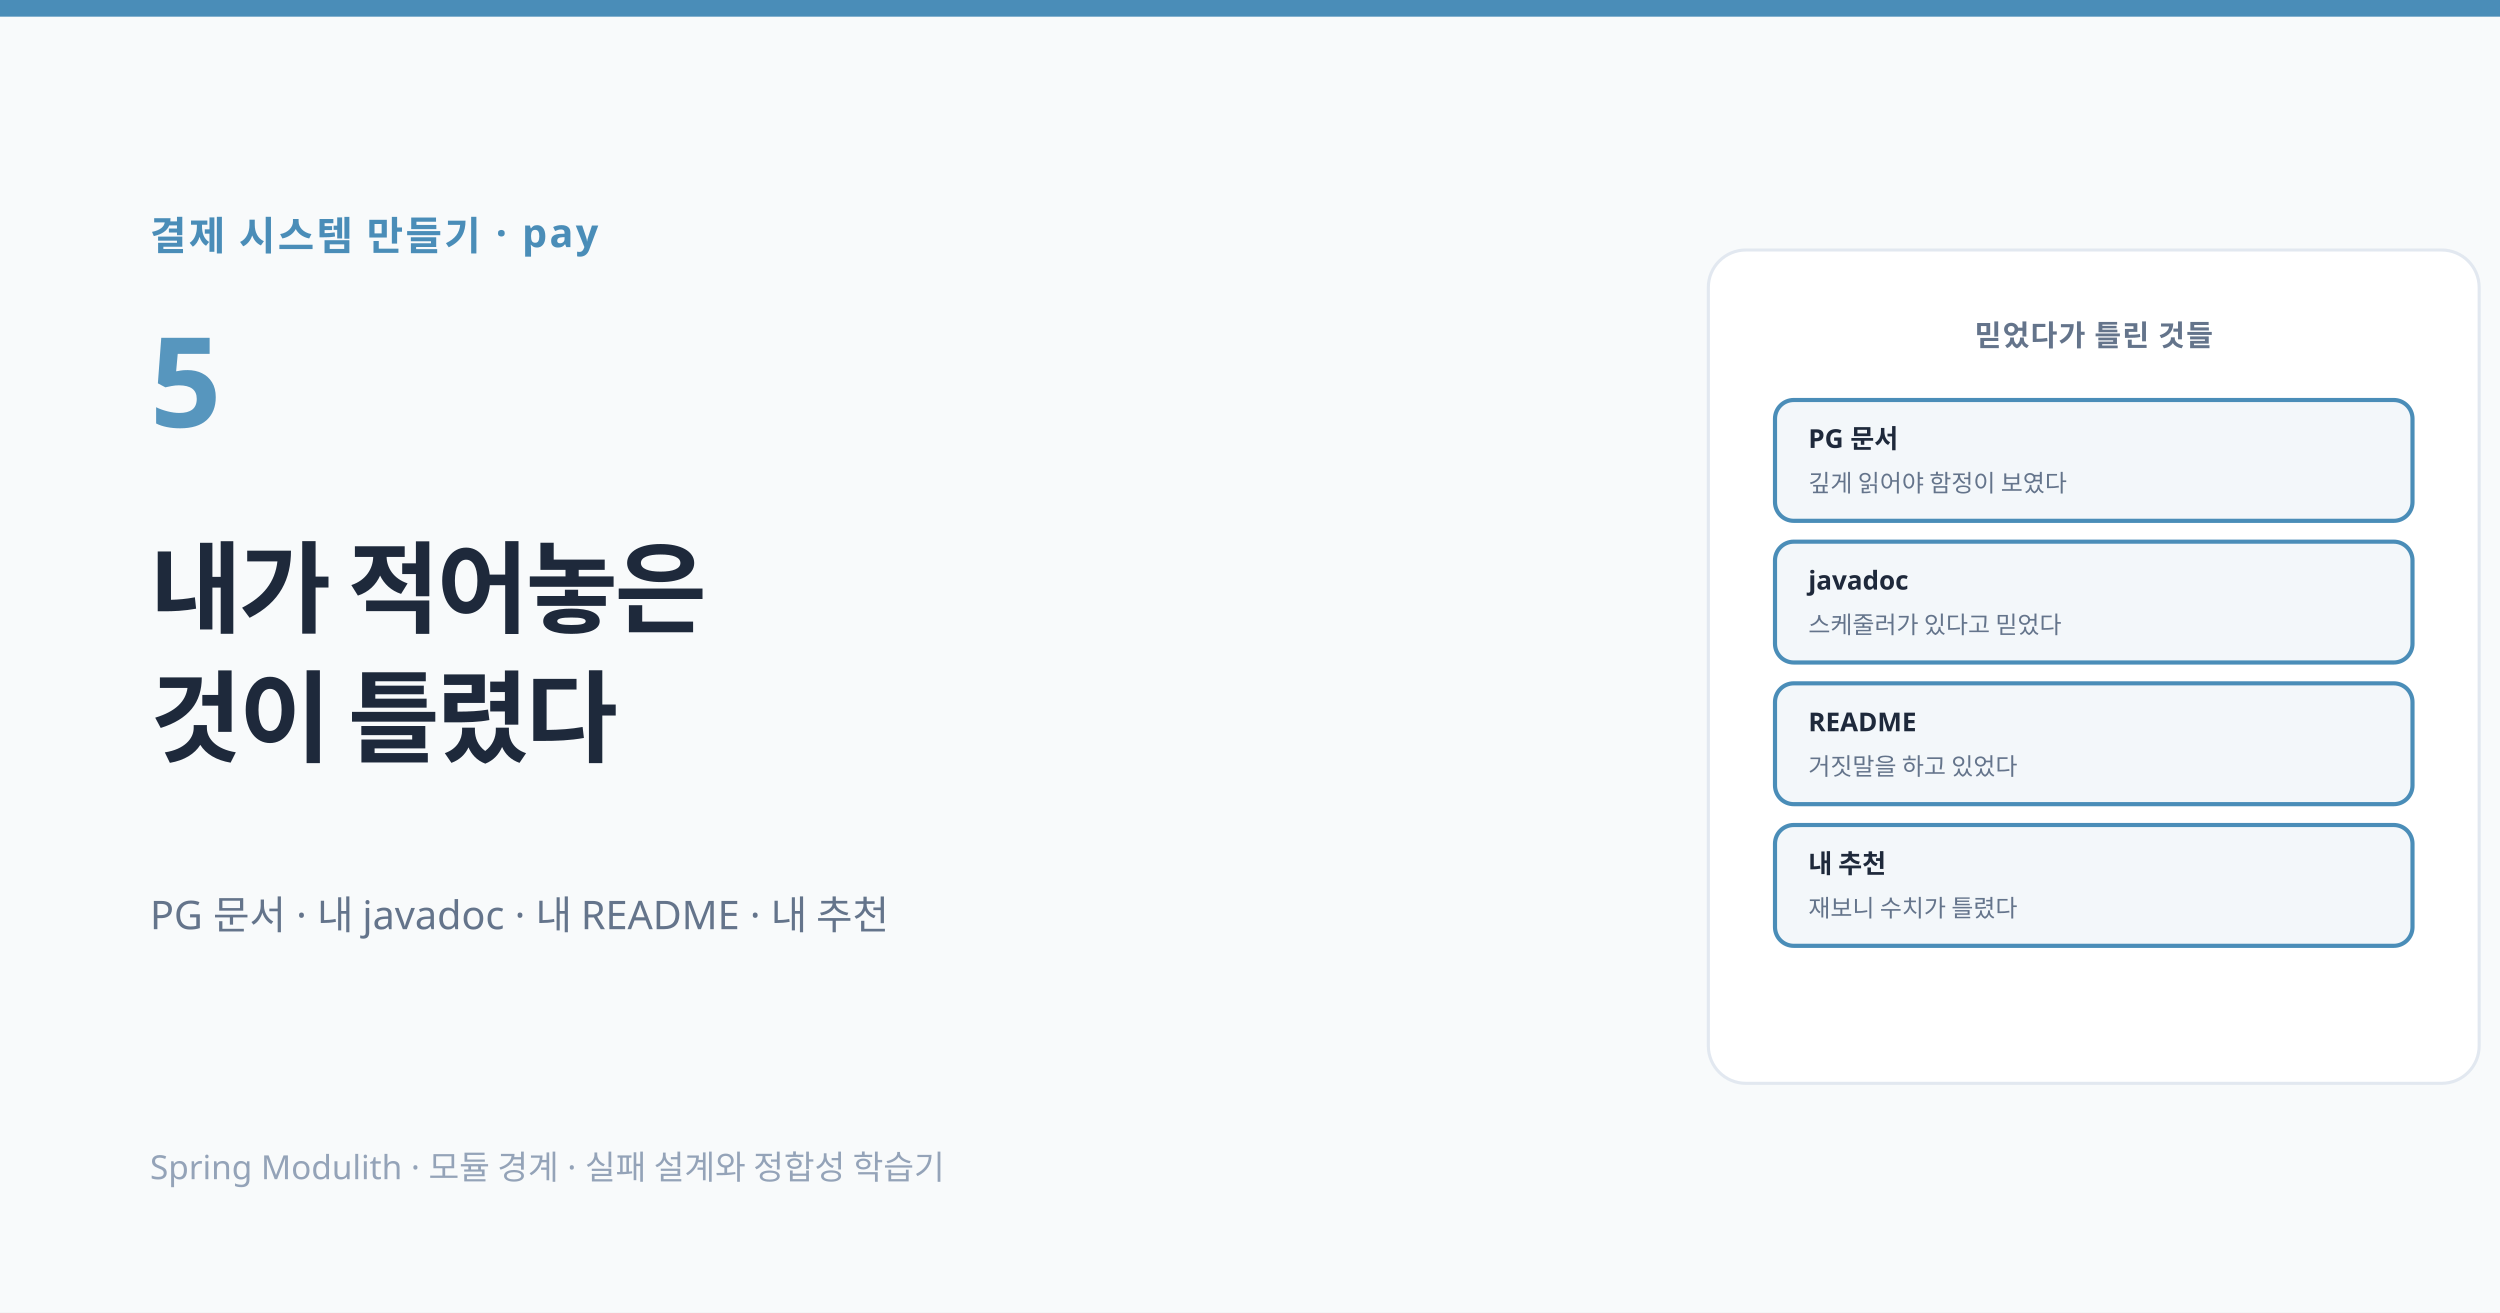
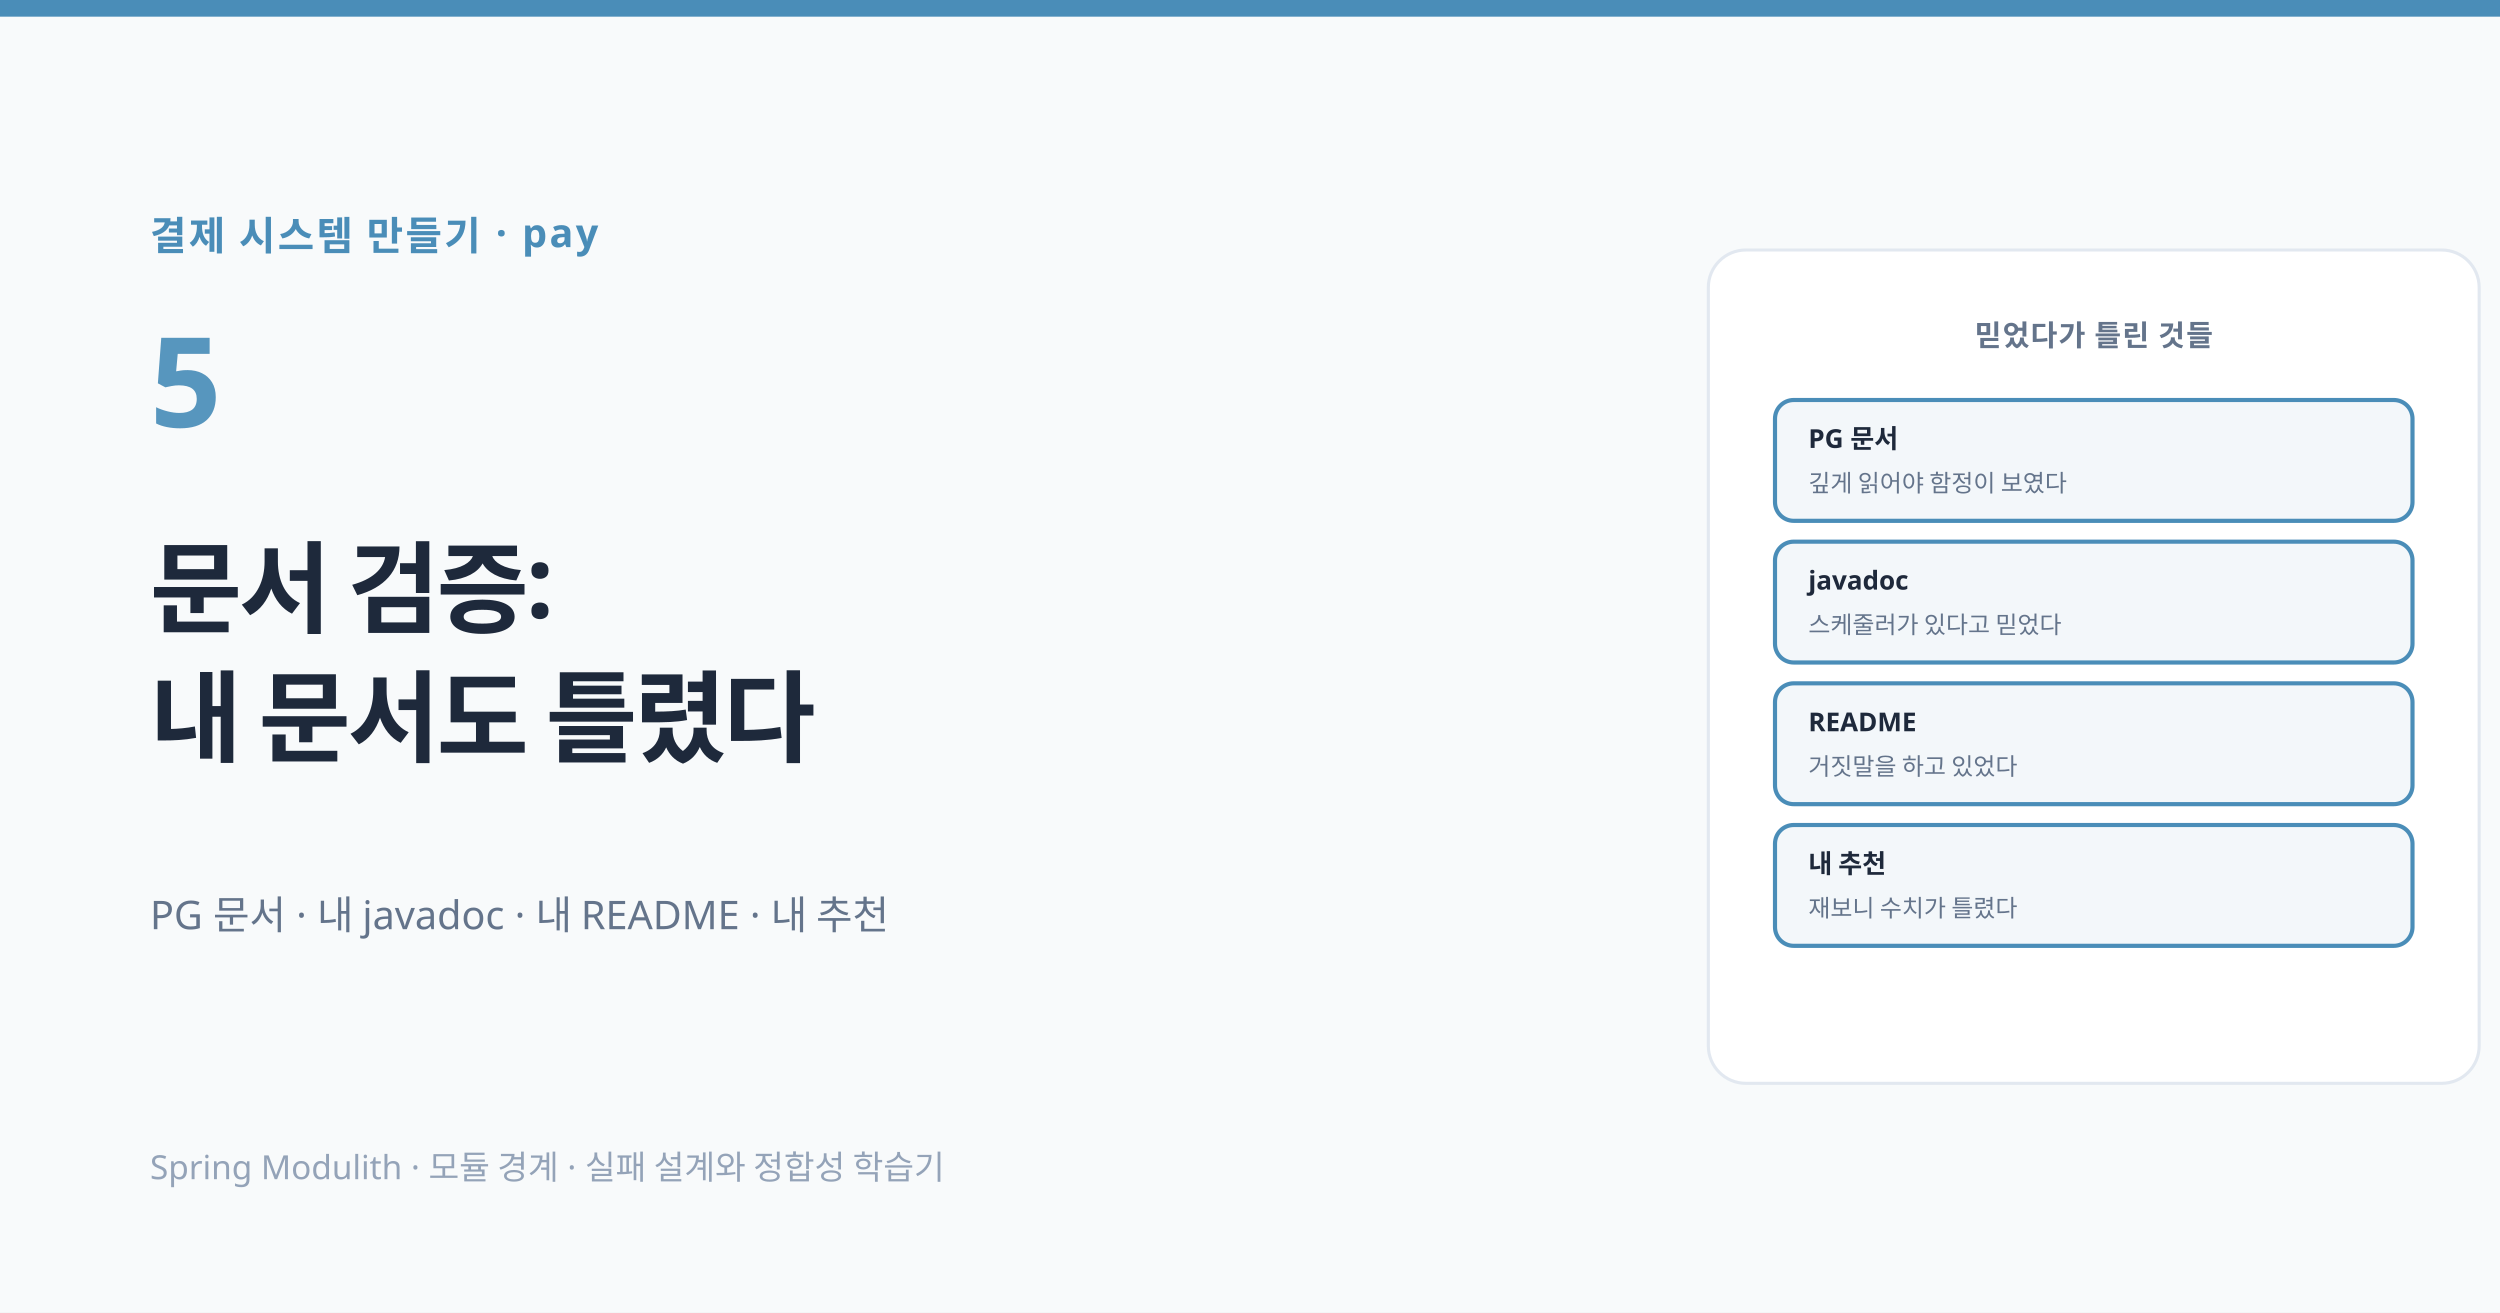
<svg xmlns="http://www.w3.org/2000/svg" viewBox="0 0 1200 630" font-family="'Pretendard', 'Apple SD Gothic Neo', system-ui, sans-serif">
  <rect width="1200" height="630" fill="#f8fafb" />
  <rect width="1200" height="8" fill="#4a8db8" />
  <rect x="820" y="120" width="370" height="400" rx="18" fill="#ffffff" stroke="#e2e8f0" stroke-width="1.5" />
  <text x="1005" y="166" text-anchor="middle" font-size="14" font-weight="700" fill="#64748b" letter-spacing="0.04em">믿었다가 틀린 것들</text>
  <rect x="852" y="192" width="306" height="58" rx="9" fill="#4a8db810" stroke="#4a8db8" stroke-width="2" />
  <text x="868" y="215" font-size="12.5" font-weight="700" fill="#1e293b">PG 문서</text>
  <text x="868" y="236" font-size="11.5" fill="#64748b">깊게 읽어야 함정이 보였다</text>
  <rect x="852" y="260" width="306" height="58" rx="9" fill="#4a8db810" stroke="#4a8db8" stroke-width="2" />
  <text x="868" y="283" font-size="12.5" font-weight="700" fill="#1e293b">javadoc</text>
  <text x="868" y="304" font-size="11.5" fill="#64748b">스케줄러가 있다고 믿었다</text>
  <rect x="852" y="328" width="306" height="58" rx="9" fill="#4a8db810" stroke="#4a8db8" stroke-width="2" />
  <text x="868" y="351" font-size="12.5" font-weight="700" fill="#1e293b">README</text>
  <text x="868" y="372" font-size="11.5" fill="#64748b">거짓말을 하고 있었다</text>
  <rect x="852" y="396" width="306" height="58" rx="9" fill="#4a8db810" stroke="#4a8db8" stroke-width="2" />
  <text x="868" y="419" font-size="12.5" font-weight="700" fill="#1e293b">내 추천</text>
  <text x="868" y="440" font-size="11.5" fill="#64748b">재보니 수치가 틀렸다</text>
  <text x="72" y="120" font-size="19" font-weight="700" fill="#4a8db8" letter-spacing="0.06em">결제 시스템 만들기 · pay</text>
  <text x="72" y="205" font-size="60" font-weight="900" fill="#4a8db8" opacity="0.92">5</text>
-   <text x="72" y="300" font-size="48" font-weight="800" fill="#1e293b" letter-spacing="-0.03em">내가 적어놓은</text>
-   <text x="72" y="362" font-size="48" font-weight="800" fill="#1e293b" letter-spacing="-0.03em">것이 틀렸다</text>
+   <text x="72" y="300" font-size="48" font-weight="800" fill="#1e293b" letter-spacing="-0.03em">문서 검증:</text>
+   <text x="72" y="362" font-size="48" font-weight="800" fill="#1e293b" letter-spacing="-0.03em">내 문서도 틀렸다</text>
  <text x="72" y="446" font-size="19" fill="#64748b">PG 문서 · 내 javadoc · 내 README · 내 추천</text>
  <text x="72" y="566" font-size="16" fill="#94a3b8">Spring Modulith · 모듈 경계 · 실패 설계와 정합성 학습기</text>
</svg>
